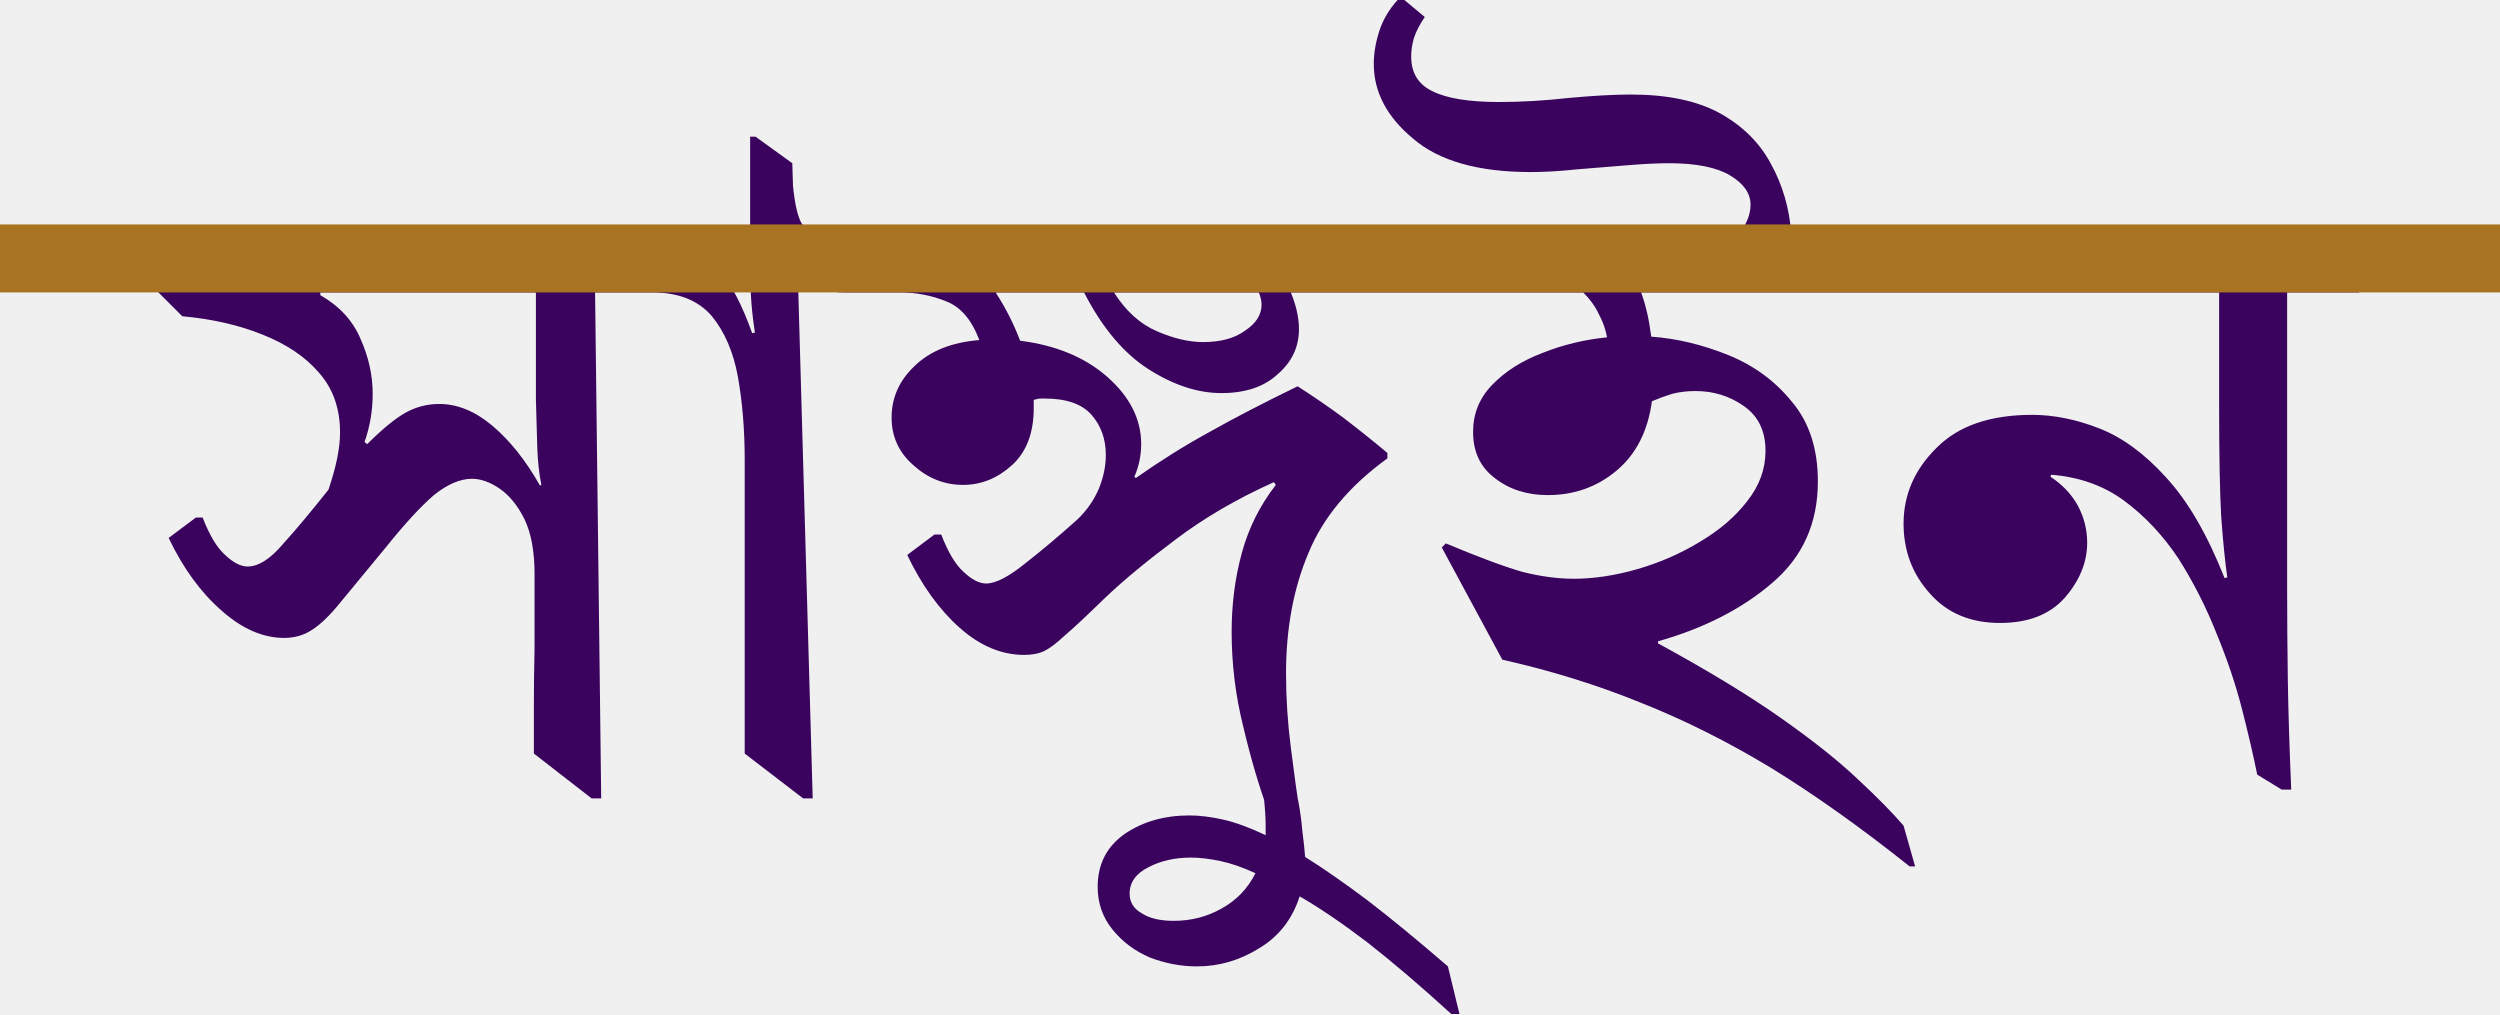
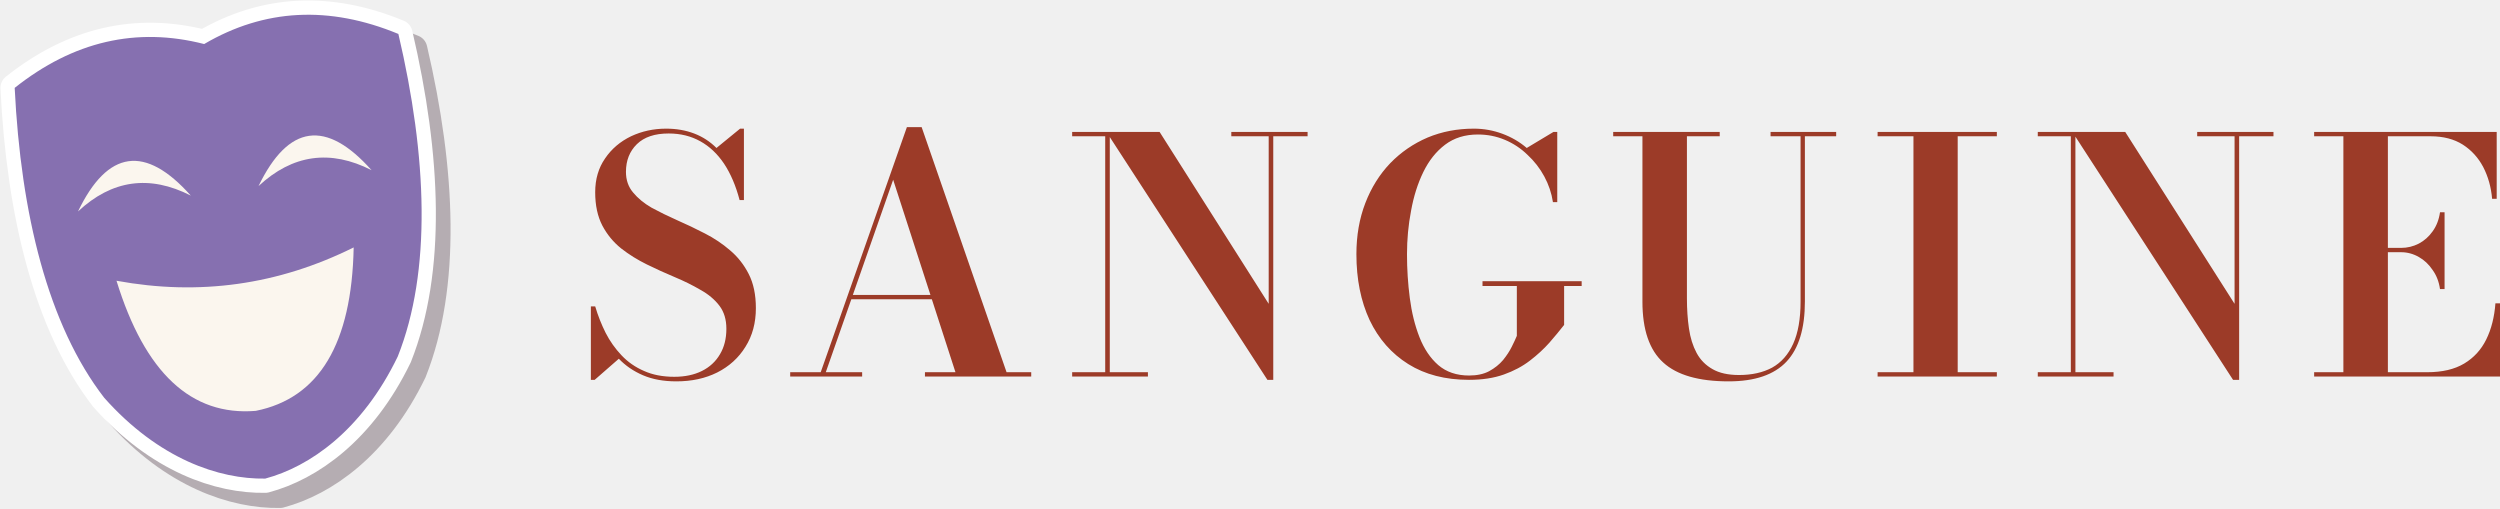
- <svg xmlns="http://www.w3.org/2000/svg" viewBox="0 0 367.6 149.1" width="367.6" height="149.1" role="img" aria-label="সাঙ্গুইন">
-   <path d="M41.8 93.8Q37.1 93.8 32.6 89.8Q28 85.8 24.8 79.1L28.8 76.1L29.8 76.1Q31.3 80 33.1 81.6Q34.9 83.3 36.4 83.3Q38.8 83.3 41.6 80Q44.5 76.8 48.3 72Q50 67 50 63.6Q50 58.3 46.9 54.8Q43.9 51.3 38.6 49.2Q33.4 47.1 26.8 46.5L15.8 35.5L15.8 34.5L91.3 34.5L98.8 42L98.8 43L87.5 43L88.4 117.4L87 117.4L78.5 110.8Q78.5 107.9 78.5 103.8Q78.5 99.6 78.6 95.4Q78.6 91.1 78.6 88.1Q78.6 85 78.6 84.4Q78.6 79.4 77.1 76.3Q75.6 73.3 73.4 71.8Q71.3 70.4 69.4 70.4Q66.8 70.4 63.8 72.8Q60.9 75.3 56.8 80.4Q52.6 85.5 50.2 88.4Q47.8 91.4 45.9 92.6Q44.1 93.8 41.8 93.8ZM78.8 43L47.1 43L47.1 43.4Q51.3 45.8 53 49.8Q54.8 53.8 54.8 57.9Q54.8 61.6 53.6 65L54 65.3Q57.3 62 59.6 60.7Q61.9 59.4 64.6 59.4Q68.6 59.4 72.4 62.6Q76.3 65.9 79.4 71.4L79.6 71.3Q79.1 68.8 79 65.8Q78.9 62.9 78.8 58.8Q78.8 54.8 78.8 48.5L78.8 43ZM119.5 117.4L118.1 117.4L109.5 110.8L109.5 67.6Q109.5 61 108.5 55.4Q107.5 49.9 104.6 46.4Q101.6 43 95.9 43L90 35.5L90 34.5L91.3 34.5Q96 34.5 99.5 35.5Q103 36.5 105.7 39.6Q108.4 42.8 110.6 49L111 48.9Q110.5 45.6 110.4 43.1Q110.3 40.5 110.3 36.8L110.3 20.1L111.1 20.1L116.5 24L116.6 27.3Q117 31.4 117.9 32.9Q118.9 34.5 121.9 34.5L129.4 42L129.4 43L124.1 43Q121.6 43 120.2 42Q118.8 41 117.8 39.8L117.3 40L119.5 117.4ZM191.4 121.4L190 121.4L186.4 119.1Q184.4 113.6 182.8 106.8Q181.1 100 181.1 92.9Q181.1 86.8 182.6 81.3Q184.1 75.8 187.6 71.3L187.3 70.9Q179.1 74.6 172.9 79.3Q166.6 84 162.5 87.9Q158.4 91.9 156.5 93.5Q154.8 95.1 153.6 95.7Q152.4 96.3 150.6 96.3Q145.6 96.3 141.1 92.3Q136.6 88.3 133.4 81.6L137.4 78.6L138.4 78.6Q139.9 82.5 141.7 84.1Q143.5 85.8 145 85.8Q147.1 85.8 150.8 82.8Q154.5 79.9 158.4 76.4Q160.5 74.4 161.6 71.8Q162.6 69.3 162.6 66.9Q162.6 63.4 160.5 61Q158.4 58.6 153.6 58.6Q153.5 58.6 153.1 58.6Q152.6 58.6 152 58.8L152 60Q152 65.5 148.8 68.4Q145.6 71.3 141.6 71.3Q137.5 71.3 134.3 68.4Q131.1 65.6 131.1 61.4Q131.1 57 134.5 53.8Q137.9 50.5 144 50Q142.3 45.5 139.1 44.3Q135.9 43 132.3 43L129.4 43L121.9 35.5L121.9 34.5L201.8 34.5L209.3 42L209.3 43L189.8 43Q191 45.9 191 48.4Q191 52.3 187.9 55Q184.9 57.8 179.6 57.8Q174.4 57.8 168.9 54.3Q163.4 50.8 159.4 43L146.4 43Q148.6 46.4 150 50.1Q157.9 51.1 162.8 55.4Q167.8 59.8 167.8 65.3Q167.8 67.8 166.8 70.1L167 70.3Q172.4 66.5 177.7 63.6Q183 60.6 190.8 56.8Q194.1 58.9 197.5 61.4Q200.9 64 204 66.6L204 67.4Q195.6 73.5 192.4 81.3Q189.1 89.1 189.1 99Q189.1 104.4 189.8 109.9Q190.5 115.5 191.4 121.4ZM163.8 43Q166.4 47.1 170.1 48.7Q173.8 50.3 176.9 50.3Q180.8 50.3 183.1 48.6Q185.5 47 185.5 44.8Q185.5 44 185.1 43L163.8 43ZM214.6 149.1L213.4 149.1Q206.6 142.9 201.1 138.6Q195.6 134.4 191.1 131.8Q189.5 136.8 185.2 139.4Q180.9 142.1 176 142.1Q172.5 142.1 169.1 140.8Q165.8 139.4 163.6 136.7Q161.4 134 161.4 130.4Q161.4 125.4 165.4 122.6Q169.4 119.9 174.9 119.9Q177.1 119.9 179.8 120.5Q182.5 121.1 186.1 122.8Q186.1 122.1 186.1 121.4Q186.1 119.6 185.8 116.9Q185.5 114.3 184.5 111.8L185 111.4Q186.8 112 188.1 112.8Q189.5 113.6 190 114.9Q190.5 115.8 190.9 117.8Q191.3 119.9 191.5 122.2Q191.8 124.5 191.9 126Q195.9 128.5 201.1 132.4Q206.3 136.4 212.9 142.1L214.6 149.1ZM184.6 128.4Q181.8 127.1 179.4 126.6Q177 126.1 175.1 126.1Q171.6 126.1 168.9 127.5Q166.1 128.9 166.1 131.4Q166.1 133.3 167.9 134.3Q169.6 135.4 172.6 135.4Q176.4 135.4 179.6 133.6Q182.9 131.8 184.6 128.4ZM281.6 127.4L280.8 127.4Q270 118.8 260.4 112.9Q250.8 107.1 241.2 103.3Q231.6 99.4 220.9 97L212 80.5L212.6 79.9Q220 83 223.9 84.1Q227.9 85.1 231.4 85.1Q235.8 85.1 240.7 83.7Q245.6 82.3 249.9 79.7Q254.3 77.1 256.9 73.7Q259.6 70.3 259.6 66.3Q259.6 61.9 256.4 59.7Q253.3 57.5 249.3 57.5Q247.5 57.5 245.9 57.9Q244.3 58.4 242.9 59Q242 65.6 237.7 69.2Q233.4 72.8 227.6 72.8Q223 72.8 219.8 70.3Q216.6 67.9 216.6 63.5Q216.6 59.5 219.4 56.6Q222.3 53.6 226.8 51.9Q231.3 50.1 236.3 49.6Q236 47.9 235.1 46.2Q234.3 44.5 232.8 43L209.3 43L201.8 35.5L201.8 34.5L255.6 34.5Q257.4 32.3 257.4 30.1Q257.4 27.6 254.4 25.8Q251.4 24 245.4 24Q242.9 24 239.3 24.3Q235.6 24.6 231.9 24.9Q228.1 25.3 225.1 25.3Q213.5 25.3 207.8 20.4Q202 15.6 202 9.4Q202 7.1 202.8 4.6Q203.6 2.1 205.5 0L206.5 0L209.5 2.5Q208.4 4.1 207.9 5.6Q207.5 7 207.5 8.3Q207.5 11.9 210.6 13.4Q213.8 15 220.4 15Q225.3 15 230.7 14.4Q236.1 13.9 239.8 13.9Q247.8 13.9 252.8 16.6Q257.9 19.4 260.4 24.1Q263 28.8 263.4 34.5L267.9 34.5L275.4 42L275.4 43L241.3 43Q242.3 45.6 242.8 49.5Q248.4 49.9 254.1 52.2Q259.8 54.5 263.5 59.1Q267.3 63.6 267.3 70.8Q267.3 80 260.6 85.7Q254 91.4 243.8 94.3L243.8 94.6Q254.8 100.6 261.9 105.6Q269 110.6 273.2 114.6Q277.4 118.5 279.9 121.4L281.6 127.4ZM336.9 116.1L335.5 116.1L331.9 113.9Q331.1 109.9 329.7 104.4Q328.3 98.9 325.9 93.1Q323.6 87.3 320.3 82.1Q316.9 77 312.3 73.6Q307.8 70.3 301.6 69.8L301.5 70.1Q304.1 71.8 305.5 74.3Q306.9 76.9 306.9 79.8Q306.9 84.1 303.6 87.9Q300.3 91.6 294.1 91.6Q287.6 91.6 283.8 87.3Q279.9 83 279.9 77Q279.9 70.6 284.8 65.8Q289.6 61 298.8 61Q303.6 61 308.7 63Q313.8 65 318.5 70.2Q323.3 75.4 327.1 85L327.5 84.9Q327 81.4 326.6 75.9Q326.3 70.4 326.3 59.9L326.3 43L275.4 43L267.9 35.5L267.9 34.5L339.4 34.5L346.9 42L346.9 43L336.3 43L336.3 86Q336.3 93.1 336.4 99.9Q336.5 106.6 336.9 116.1Z" fill="#3a045e" />
-   <rect x="0" y="33" width="367.6" height="10" fill="#a97421" />
+ <svg xmlns="http://www.w3.org/2000/svg" viewBox="0 0 983.3 200" width="983.3" height="200" role="img" aria-label="সাঙ্গুইন">
+   <g transform="rotate(-8 90.6 90.6)">
+     <path d="M14.4 23.3Q52.5 0.9 90.6 16.6Q128.7 0.9 166.8 23.3C171.3 72.7 166.8 117.5 148.9 148.9C130.9 175.8 108.5 187 90.6 189.2C72.7 187 50.2 175.8 32.3 148.9C14.4 117.5 9.9 72.7 14.4 23.3Z" transform="translate(4.9 6.7)" fill="#2a1220" stroke="#2a1220" stroke-width="11.2" stroke-linejoin="round" opacity="0.3" />
+     <path d="M14.4 23.3Q52.5 0.9 90.6 16.6Q128.7 0.9 166.8 23.3C171.3 72.7 166.8 117.5 148.9 148.9C130.9 175.8 108.5 187 90.6 189.2C72.7 187 50.2 175.8 32.3 148.9C14.4 117.5 9.9 72.7 14.4 23.3Z" fill="#ffffff" stroke="#ffffff" stroke-width="11.2" stroke-linejoin="round" />
+     <path d="M14.4 23.3Q52.5 0.9 90.6 16.6Q128.7 0.9 166.8 23.3C171.3 72.7 166.8 117.5 148.9 148.9C130.9 175.8 108.5 187 90.6 189.2C72.7 187 50.2 175.8 32.3 148.9C14.4 117.5 9.9 72.7 14.4 23.3Z" fill="#8670b0" />
+     <path d="M32.3 74.9Q54.7 41.3 77.1 74.9Q54.7 59.2 32.3 74.9ZM104 74.9Q126.5 41.3 148.9 74.9Q126.5 59.2 104 74.9ZM43.5 104Q90.6 119.7 137.7 104Q128.7 160.1 90.6 162.3Q52.5 160.1 43.5 104Z" fill="#fbf6ee" />
+   </g>
+   <path d="M266 150Q258.5 150 252.9 147.6Q247.3 145.2 243.4 141.1L233.9 149.4L232.4 149.4L232.4 120.5L234.1 120.5Q235.7 125.9 238.2 130.9Q240.7 135.8 244.5 139.8Q248.2 143.7 253.3 145.9Q258.4 148.2 265.2 148.2Q271.5 148.2 276.1 145.9Q280.7 143.6 283.2 139.3Q285.7 135.1 285.7 129.3Q285.7 123.9 283 120.3Q280.2 116.6 275.5 114Q270.9 111.3 265.4 109Q259.9 106.7 254.4 104Q248.9 101.3 244.3 97.7Q239.7 94 236.9 88.7Q234.1 83.3 234.1 75.6Q234.1 67.9 238 62.3Q241.8 56.7 248.2 53.6Q254.6 50.6 262 50.6Q268 50.6 273 52.5Q278 54.4 281.8 58.2L291.1 50.6L292.6 50.6L292.6 78.7L290.9 78.7Q288.7 70.3 284.8 64.4Q280.9 58.6 275.5 55.6Q270 52.5 263 52.5Q254.8 52.5 250.5 56.7Q246.2 60.9 246.2 67.6Q246.2 72.4 249 75.7Q251.8 79.1 256.3 81.7Q260.9 84.2 266.3 86.6Q271.8 89 277.2 91.8Q282.7 94.6 287.2 98.5Q291.7 102.3 294.5 107.8Q297.3 113.3 297.3 121.2Q297.3 129.9 293.2 136.4Q289.2 142.9 282.1 146.5Q275.1 150 266 150ZM334.2 117.7L334.2 116L373.6 116L373.6 117.7L334.2 117.7ZM362.5 50L395.9 146.4L405.6 146.4L405.6 148.1L363.8 148.1L363.8 146.4L375.8 146.4L351.3 70.7L324.8 146.4L339.1 146.4L339.1 148.1L310.8 148.1L310.8 146.4L322.8 146.4L356.7 50L362.5 50ZM436.5 51.9L436.5 146.4L451.5 146.4L451.5 148.1L421.7 148.1L421.7 146.4L434.7 146.4L434.7 53.6L421.7 53.6L421.7 51.9L436.5 51.9ZM514.3 51.9L514.3 53.6L500.8 53.6L500.8 149.4L498.5 149.4L435.2 51.9L456.1 51.9L499 119.5L499 53.6L484.3 53.6L484.3 51.9L514.3 51.9ZM583.1 110.6L622.1 110.6L622.1 112.5L615.2 112.5L615.2 127.8Q612.7 131 609.4 134.8Q606.1 138.5 601.8 141.8Q597.4 145.2 591.5 147.3Q585.6 149.4 577.8 149.4Q563.8 149.4 553.9 143.2Q544 137 538.7 125.9Q533.5 114.7 533.5 100Q533.5 89 537 79.9Q540.5 70.8 546.8 64.2Q553.1 57.7 561.5 54.1Q569.9 50.6 579.7 50.6Q585.5 50.6 590.9 52.6Q596.3 54.6 600.5 58.2L611 51.9L612.5 51.9L612.5 79.5L610.8 79.5Q610 74.2 607.4 69.4Q604.8 64.6 600.8 60.9Q596.9 57.1 591.9 55Q586.9 52.9 581.3 52.9Q573.7 52.9 568.4 56.9Q563.1 60.9 559.8 67.7Q556.5 74.5 555 82.9Q553.4 91.2 553.4 100Q553.4 108.7 554.5 117.2Q555.6 125.7 558.3 132.6Q561 139.5 565.7 143.6Q570.5 147.7 577.8 147.7Q582.5 147.7 585.7 146Q589 144.2 591.2 141.6Q593.3 139 594.6 136.4Q595.9 133.8 596.6 132.1L596.6 112.5L583.1 112.5L583.1 110.6ZM722.2 51.9L722.2 53.6L709.9 53.6L709.9 118.6Q709.9 134.5 702.7 142.2Q695.4 150 679.9 150Q662.3 150 654.2 142.6Q646 135.2 646 118.6L646 53.6L634.5 53.6L634.5 51.9L676.4 51.9L676.4 53.6L663.5 53.6L663.5 117.3Q663.5 123.7 664.3 129.2Q665.1 134.7 667.3 138.8Q669.5 142.9 673.6 145.2Q677.6 147.5 684 147.5Q691.6 147.5 697 144.6Q702.4 141.6 705.3 135.2Q708.2 128.8 708.2 118.6L708.2 53.6L696.4 53.6L696.4 51.9L722.2 51.9ZM738.5 148.1L738.5 146.4L752.6 146.4L752.6 53.6L738.5 53.6L738.5 51.9L785.4 51.9L785.4 53.6L770 53.6L770 146.4L785.4 146.4L785.4 148.1L738.5 148.1ZM816.3 51.9L816.3 146.4L831.3 146.4L831.3 148.1L801.5 148.1L801.5 146.4L814.5 146.4L814.5 53.6L801.5 53.6L801.5 51.9L816.3 51.9ZM894.2 51.9L894.2 53.6L880.7 53.6L880.7 149.4L878.3 149.4L815.1 51.9L835.9 51.9L878.9 119.5L878.9 53.6L864.2 53.6L864.2 51.9L894.2 51.9ZM910.2 148.1L910.2 146.4L921.7 146.4L921.7 53.6L910.2 53.6L910.2 51.9L982 51.9L982 78.2L980.2 78.2Q979.6 71.3 976.7 65.7Q973.8 60.2 968.7 56.9Q963.5 53.6 956 53.6L939.2 53.6L939.2 146.4L954.7 146.4Q963.5 146.4 969.2 143Q974.9 139.6 977.9 133.5Q980.9 127.4 981.5 119.3L983.3 119.3L983.3 148.1L910.2 148.1ZM959.7 113.7Q959.1 109.4 956.8 106.2Q954.6 102.9 951.4 101.1Q948.1 99.2 944.4 99.2L935.2 99.2L935.2 97.5L944.4 97.5Q948.1 97.5 951.4 95.8Q954.6 94.1 956.8 91Q959.1 87.8 959.7 83.5L961.5 83.5L961.5 113.7L959.7 113.7Z" fill="#9c3b28" />
</svg>
